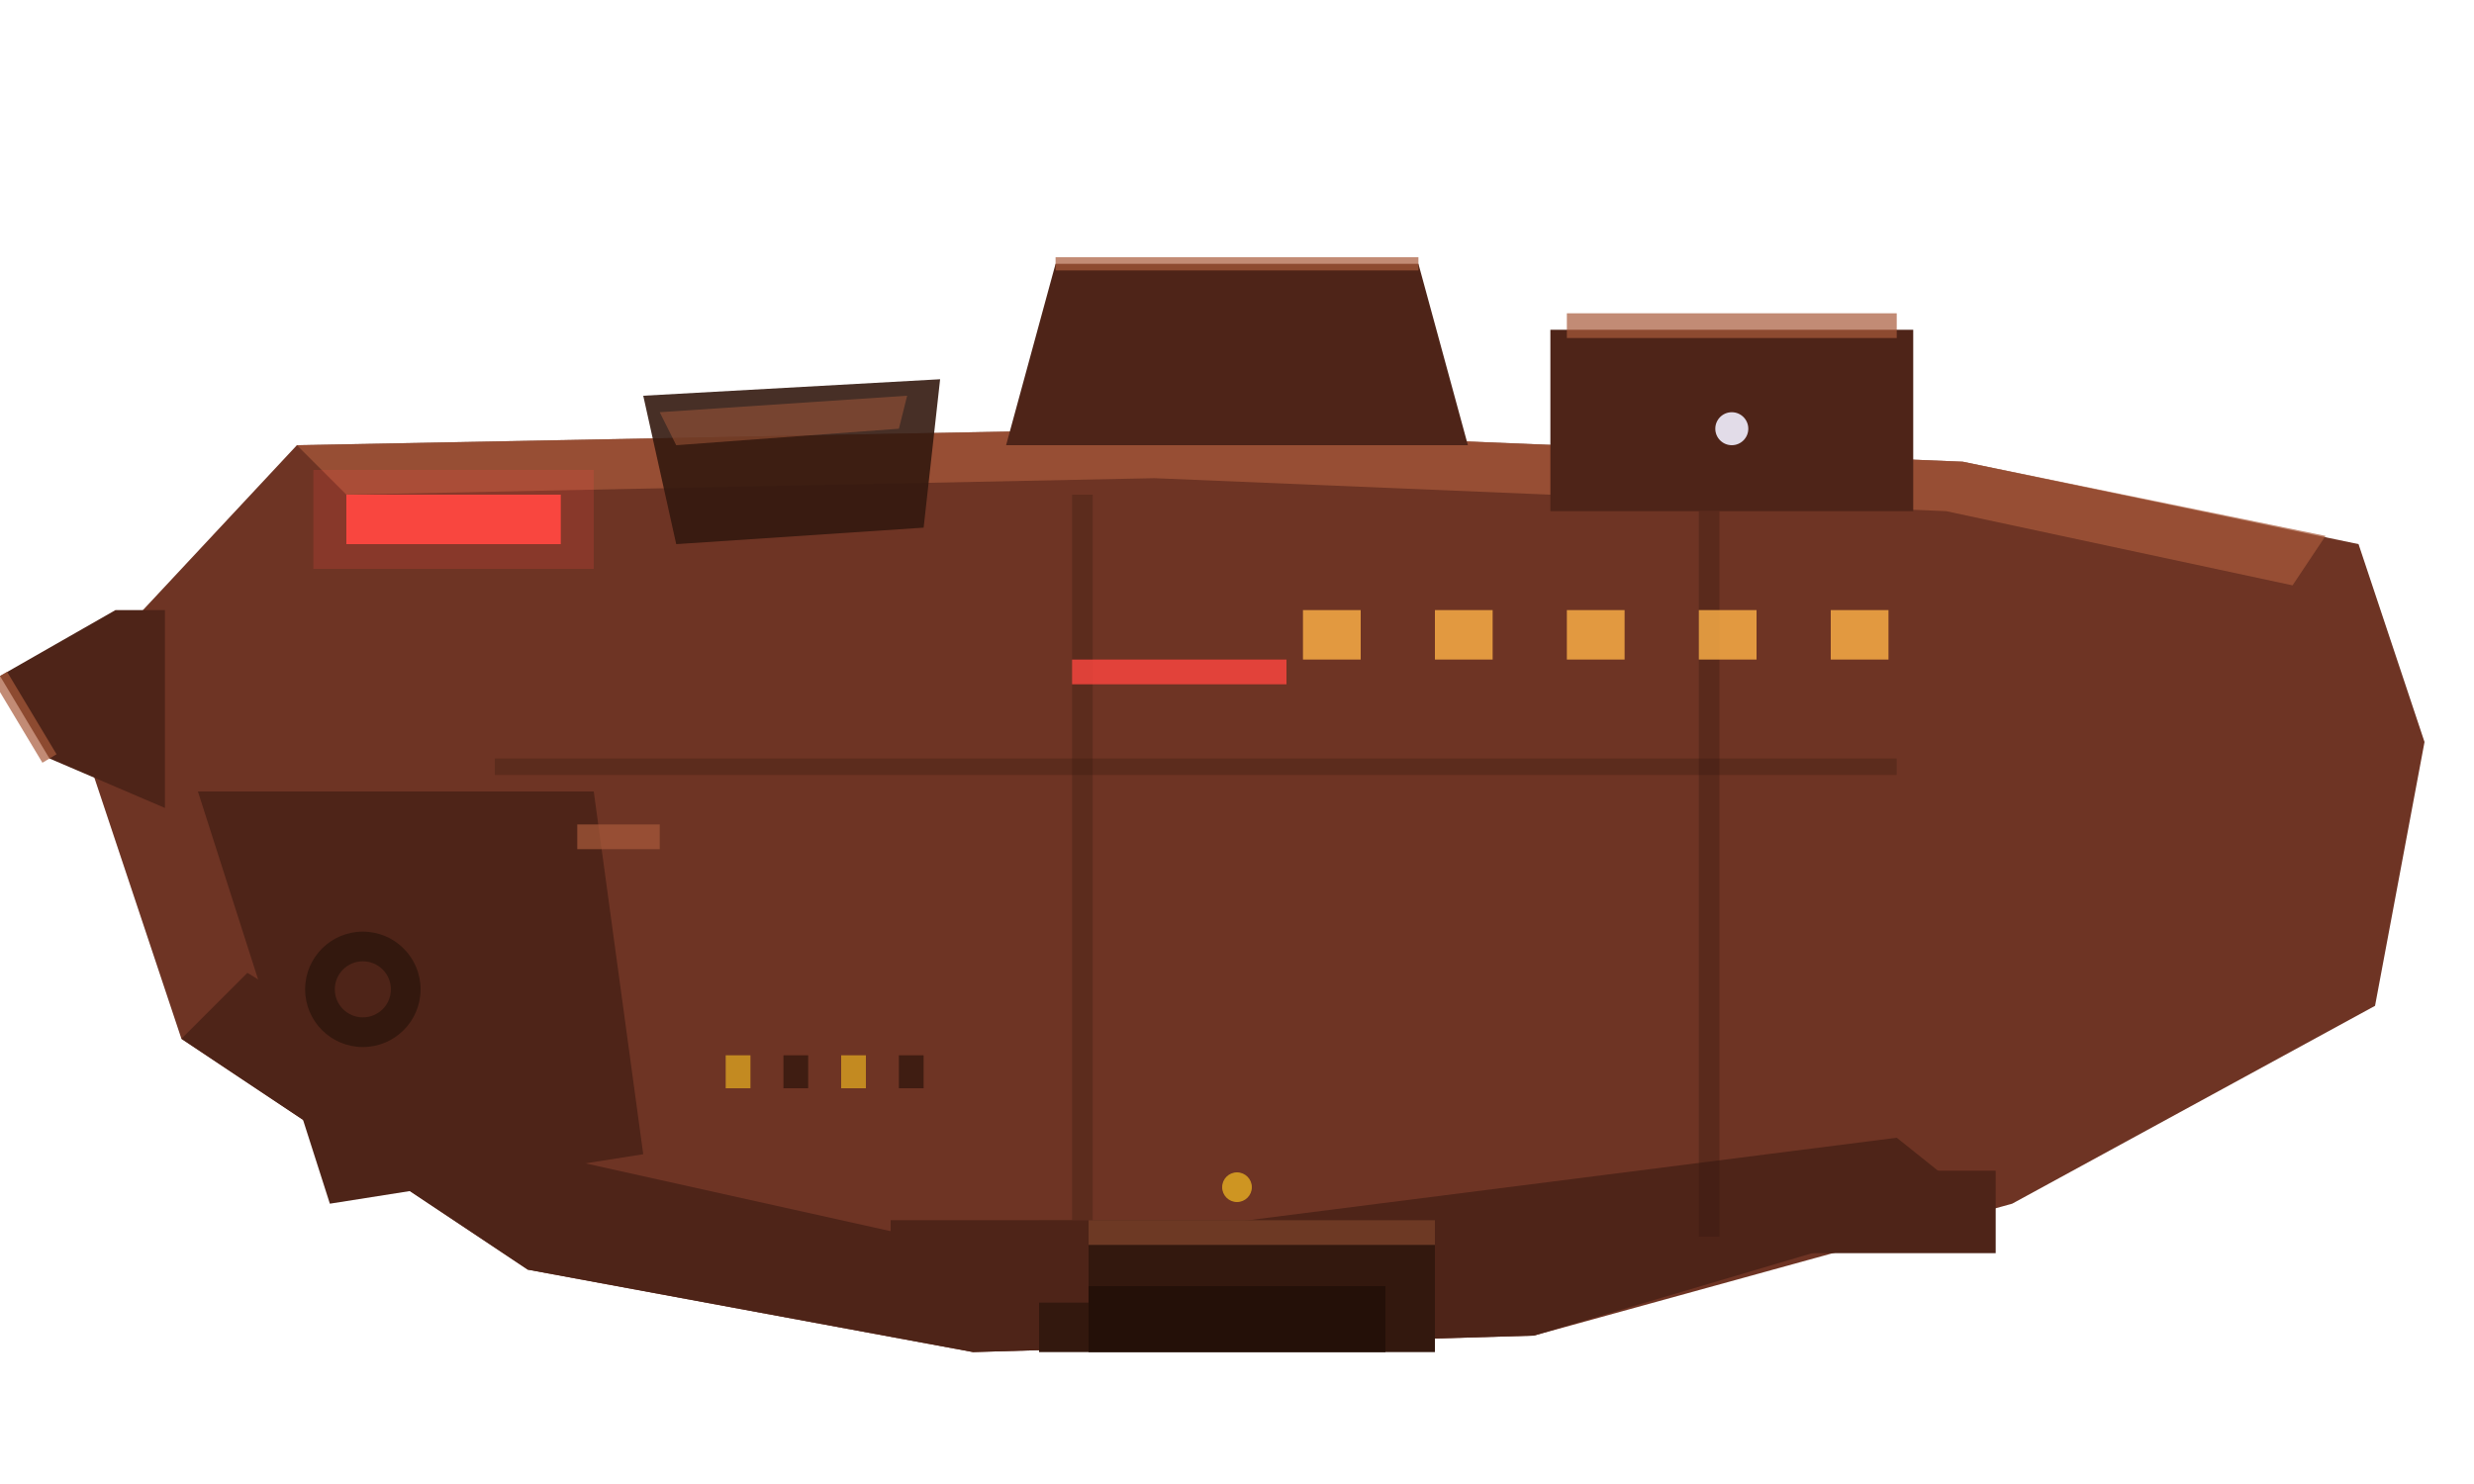
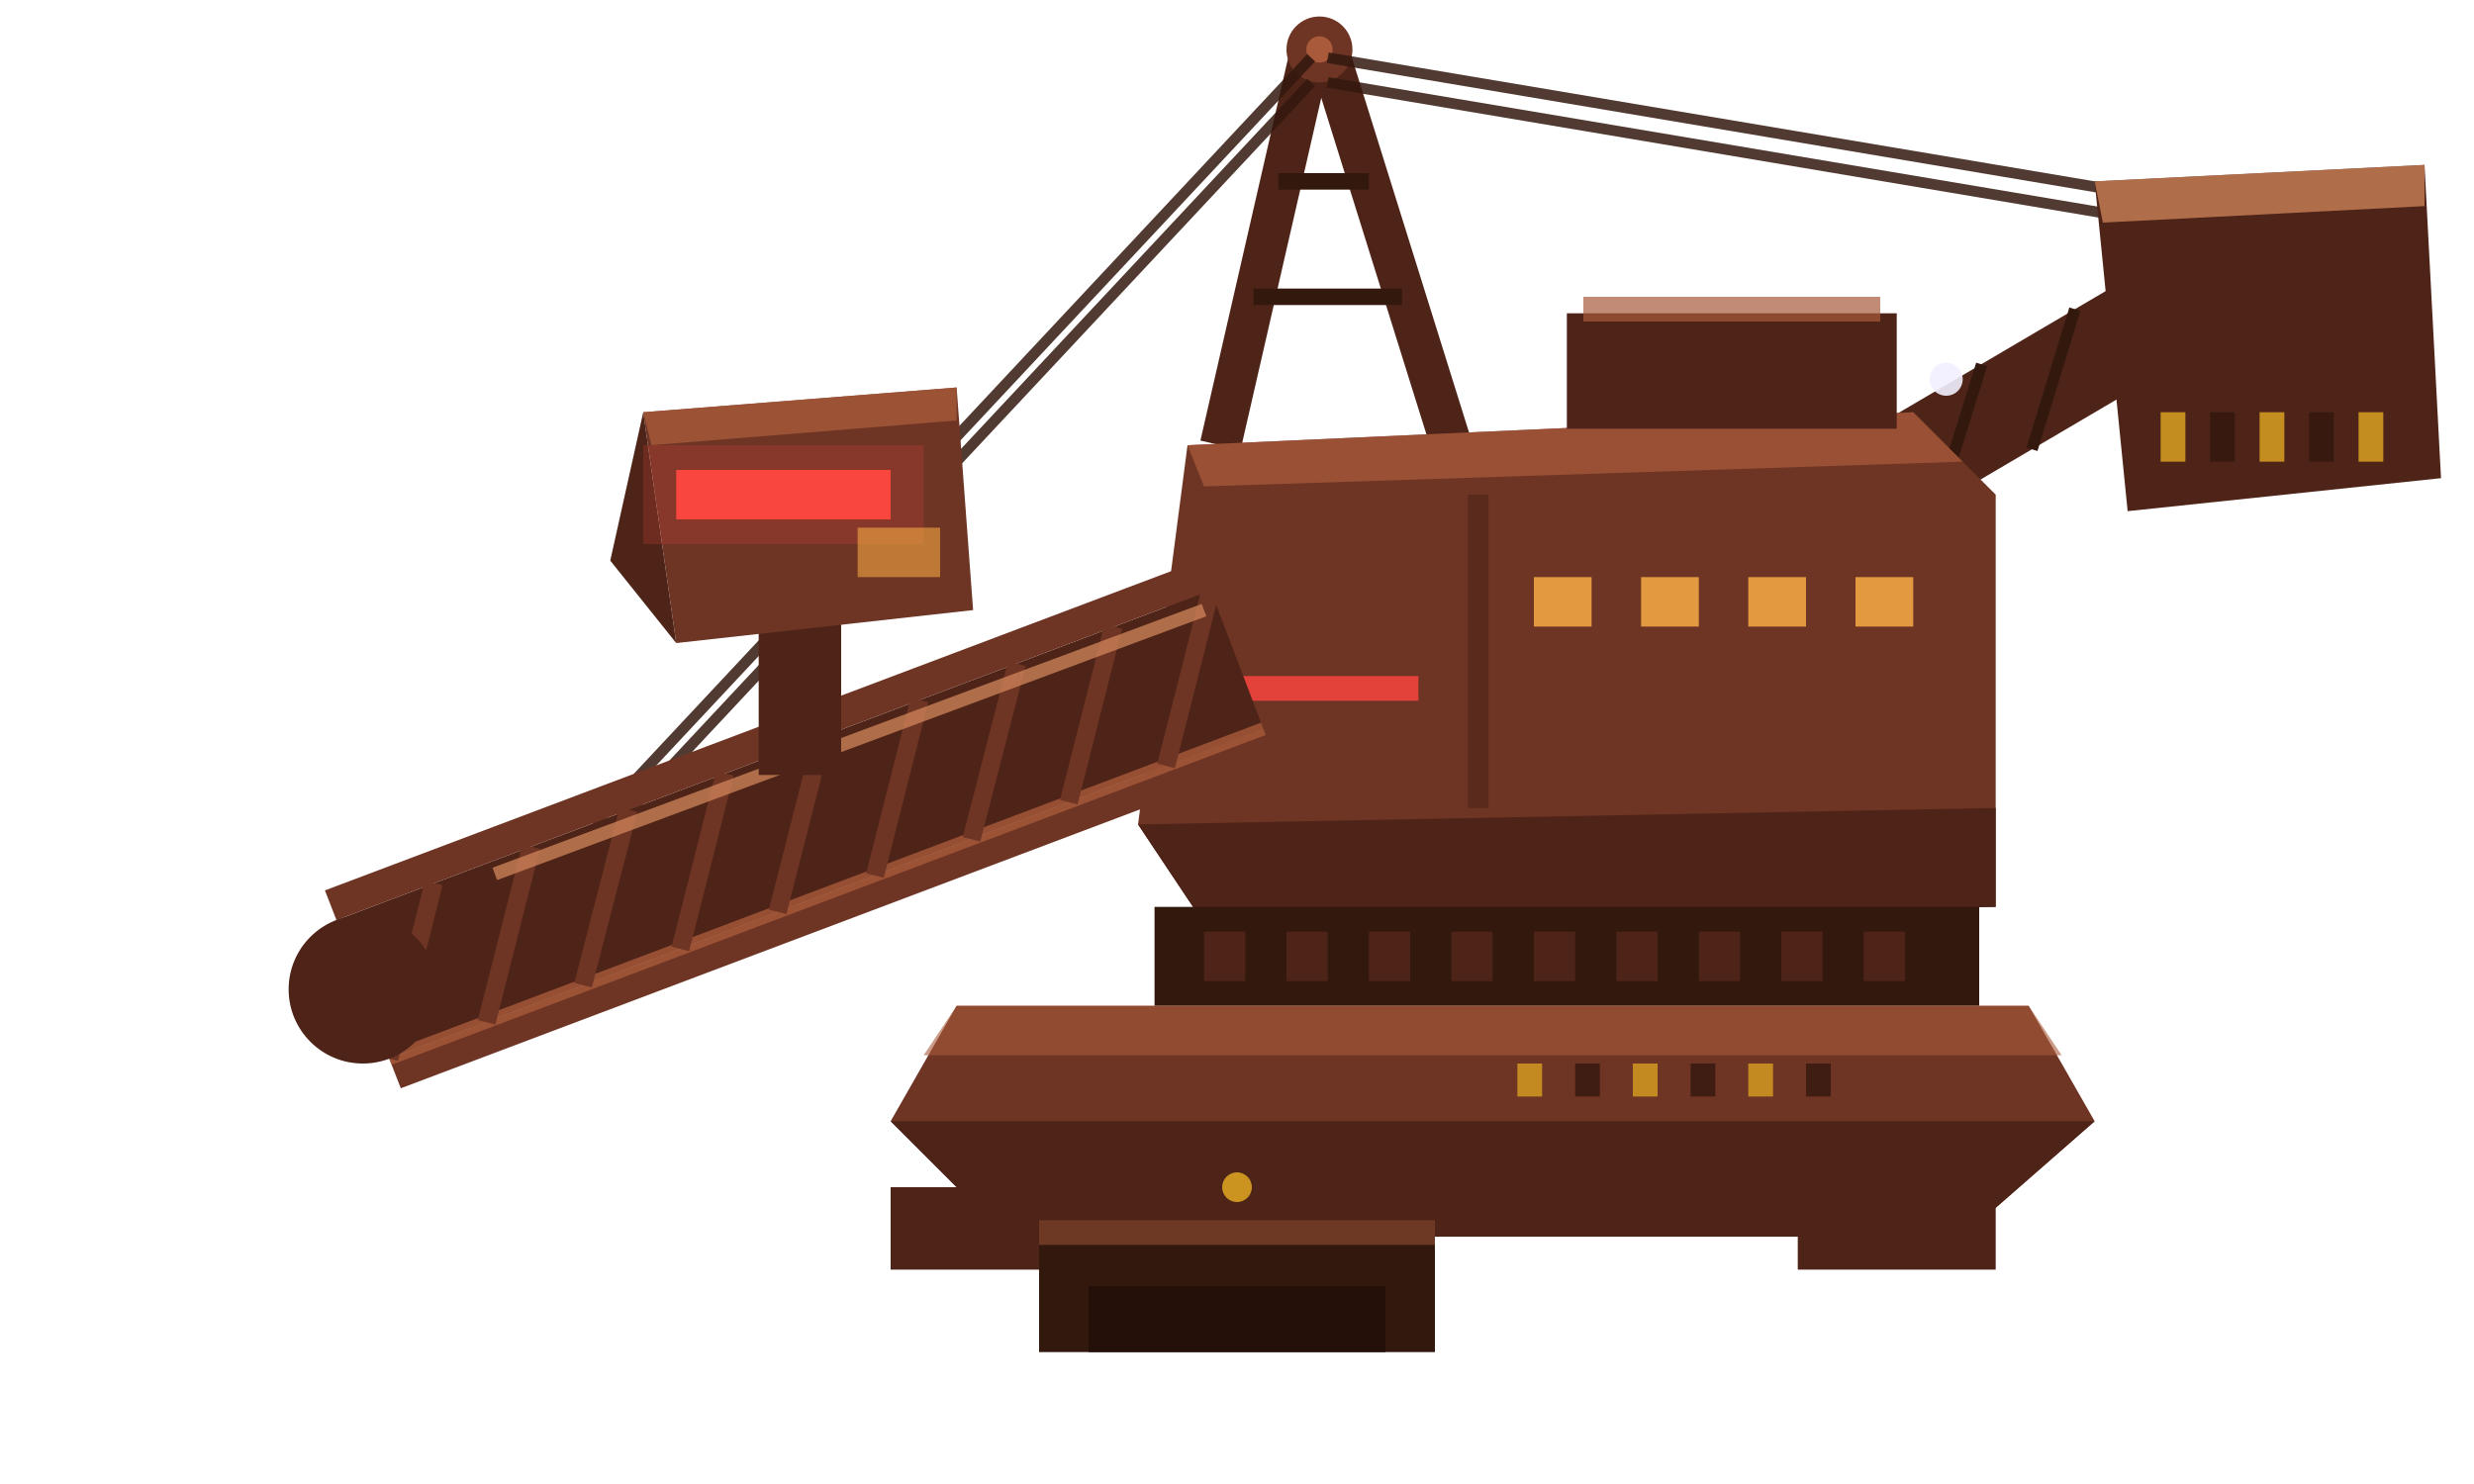
<svg xmlns="http://www.w3.org/2000/svg" viewBox="0 0 300 180" width="300" height="180">
  <defs>

</defs>
-   <polygon points="8,84 36,54 140,52 238,56 286,66 294,90 288,122 244,146 186,162 118,164 64,154 22,126" fill="#6e3424" />
-   <polygon points="36,54 140,52 238,56 282,65 278,71 236,62 140,58 42,60" fill="#a85a3a" opacity="0.7" />
-   <polygon points="22,126 64,154 118,164 186,162 240,146 230,138 120,152 66,140 30,118" fill="#4e2418" />
-   <rect x="130" y="60" width="2.5" height="96" fill="#33180e" opacity="0.3" />
-   <rect x="206" y="62" width="2.5" height="88" fill="#33180e" opacity="0.35" />
-   <rect x="60" y="92" width="170" height="2" fill="#33180e" opacity="0.3" />
-   <rect x="158" y="74" width="7" height="6" fill="#ffb347" opacity="0.8" />
-   <rect x="174" y="74" width="7" height="6" fill="#ffb347" opacity="0.8" />
-   <rect x="190" y="74" width="7" height="6" fill="#ffb347" opacity="0.8" />
-   <rect x="206" y="74" width="7" height="6" fill="#ffb347" opacity="0.8" />
-   <rect x="222" y="74" width="7" height="6" fill="#ffb347" opacity="0.8" />
-   <polygon points="24,96 72,96 78,140 40,146" fill="#4e2418" />
-   <circle cx="44" cy="120" r="7" fill="#33180e" />
-   <circle cx="44" cy="120" r="3.4" fill="#4e2418" />
-   <rect x="70" y="100" width="10" height="3" fill="#a85a3a" opacity="0.7" />
-   <rect x="188" y="40" width="44" height="22" fill="#4e2418" />
-   <rect x="190" y="38" width="40" height="3" fill="#a85a3a" opacity="0.7" />
-   <circle cx="210" cy="52" r="2" fill="#f2f0ff" opacity="0.9" />
+   <line x1="148" y1="54" x2="159" y2="6" stroke="#4e2418" stroke-width="5" />
+   <line x1="176" y1="54" x2="161" y2="6" stroke="#4e2418" stroke-width="5" />
+   <line x1="152" y1="36" x2="170" y2="36" stroke="#33180e" stroke-width="2" />
+   <line x1="155" y1="22" x2="166" y2="22" stroke="#33180e" stroke-width="2" />
+   <circle cx="160" cy="6" r="4" fill="#6e3424" />
+   <circle cx="160" cy="6" r="1.6" fill="#a85a3a" />
+   <line x1="159" y1="7" x2="72" y2="100" stroke="#33180e" stroke-width="1.3" opacity="0.85" />
+   <line x1="161" y1="7" x2="262" y2="24" stroke="#33180e" stroke-width="1.3" opacity="0.85" />
+   <line x1="159" y1="10" x2="72" y2="103" stroke="#33180e" stroke-width="1.3" opacity="0.85" />
+   <line x1="161" y1="10" x2="262" y2="27" stroke="#33180e" stroke-width="1.3" opacity="0.85" />
+   <polygon points="235,61.2 269,41.2 263,30.8 229,50.8" fill="#4e2418" />
+   <line x1="235" y1="61.2" x2="240.3" y2="44.2" stroke="#33180e" stroke-width="1.4" />
+   <line x1="246.4" y1="54.5" x2="251.6" y2="37.5" stroke="#33180e" stroke-width="1.4" />
+   <line x1="257.7" y1="47.8" x2="263" y2="30.8" stroke="#33180e" stroke-width="1.4" />
+   <polygon points="254,22 294,20 296,58 258,62" fill="#4e2418" />
+   <polygon points="254,22 294,20 294,25 255,27" fill="#d98c5e" opacity="0.7" />
+   <rect x="262" y="50" width="3" height="6" fill="#d8a021" opacity="0.85" />
+   <rect x="268" y="50" width="3" height="6" fill="#33180e" opacity="0.85" />
+   <rect x="274" y="50" width="3" height="6" fill="#d8a021" opacity="0.85" />
+   <rect x="280" y="50" width="3" height="6" fill="#33180e" opacity="0.85" />
+   <rect x="286" y="50" width="3" height="6" fill="#d8a021" opacity="0.85" />
+   <polygon points="144,54 232,50 242,60 242,110 146,112 138,100" fill="#6e3424" />
+   <polygon points="144,54 232,50 238,56 146,59" fill="#a85a3a" opacity="0.75" />
+   <polygon points="138,100 242,98 242,110 146,112" fill="#4e2418" />
+   <rect x="178" y="60" width="2.5" height="38" fill="#33180e" opacity="0.35" />
+   <rect x="186" y="70" width="7" height="6" fill="#ffb347" opacity="0.8" />
+   <rect x="199" y="70" width="7" height="6" fill="#ffb347" opacity="0.8" />
+   <rect x="212" y="70" width="7" height="6" fill="#ffb347" opacity="0.8" />
+   <rect x="225" y="70" width="7" height="6" fill="#ffb347" opacity="0.8" />
+   <rect x="150" y="82" width="22" height="3" fill="#ff4640" opacity="0.8" />
+   <rect x="190" y="38" width="40" height="14" fill="#4e2418" />
+   <rect x="192" y="36" width="36" height="3" fill="#a85a3a" opacity="0.7" />
+   <circle cx="236" cy="46" r="2" fill="#f2f0ff" opacity="0.9" />
+   <rect x="140" y="110" width="100" height="12" fill="#33180e" />
+   <rect x="146" y="113" width="5" height="6" fill="#4e2418" />
+   <rect x="156" y="113" width="5" height="6" fill="#4e2418" />
+   <rect x="166" y="113" width="5" height="6" fill="#4e2418" />
+   <rect x="176" y="113" width="5" height="6" fill="#4e2418" />
+   <rect x="186" y="113" width="5" height="6" fill="#4e2418" />
+   <rect x="196" y="113" width="5" height="6" fill="#4e2418" />
+   <rect x="206" y="113" width="5" height="6" fill="#4e2418" />
+   <rect x="216" y="113" width="5" height="6" fill="#4e2418" />
+   <rect x="226" y="113" width="5" height="6" fill="#4e2418" />
+   <polygon points="116,122 246,122 254,136 238,150 122,150 108,136" fill="#6e3424" />
+   <polygon points="116,122 246,122 250,128 112,128" fill="#a85a3a" opacity="0.6" />
+   <polygon points="108,136 254,136 238,150 122,150" fill="#4e2418" />
+   <rect x="184" y="129" width="3" height="4" fill="#d8a021" opacity="0.8" />
+   <rect x="191" y="129" width="3" height="4" fill="#33180e" opacity="0.8" />
+   <rect x="198" y="129" width="3" height="4" fill="#d8a021" opacity="0.8" />
+   <rect x="205" y="129" width="3" height="4" fill="#33180e" opacity="0.8" />
+   <rect x="212" y="129" width="3" height="4" fill="#d8a021" opacity="0.8" />
+   <rect x="219" y="129" width="3" height="4" fill="#33180e" opacity="0.8" />
+   <rect x="108" y="144" width="24" height="10" fill="#4e2418" />
+   <rect x="218" y="144" width="24" height="10" fill="#4e2418" />
  <rect x="126" y="148" width="48" height="16" fill="#33180e" />
  <rect x="126" y="148" width="48" height="3" fill="#a85a3a" opacity="0.5" />
  <rect x="132" y="156" width="36" height="8" fill="#241008" />
  <circle cx="150" cy="144" r="1.8" fill="#d8a021" opacity="0.9" />
-   <rect x="108" y="148" width="24" height="10" fill="#4e2418" />
-   <rect x="218" y="142" width="24" height="10" fill="#4e2418" />
-   <polygon points="0,82 14,74 20,74 20,98 6,92" fill="#4e2418" />
-   <line x1="0" y1="82" x2="6" y2="92" stroke="#a85a3a" stroke-width="2" opacity="0.7" />
-   <rect x="38" y="57" width="34" height="12" fill="#ff4640" opacity="0.18" />
-   <rect x="42" y="60" width="26" height="6" fill="#ff4640" opacity="0.95" />
-   <polygon points="78,48 114,46 112,64 82,66" fill="#33180e" opacity="0.9" />
-   <polygon points="80,50 110,48 109,52 82,54" fill="#a85a3a" opacity="0.5" />
-   <polygon points="122,54 178,54 172,32 128,32" fill="#4e2418" />
-   <line x1="128" y1="32" x2="172" y2="32" stroke="#a85a3a" stroke-width="1.6" opacity="0.7" />
-   <rect x="130" y="80" width="26" height="3" fill="#ff4640" opacity="0.8" />
-   <rect x="88" y="128" width="3" height="4" fill="#d8a021" opacity="0.8" />
-   <rect x="95" y="128" width="3" height="4" fill="#33180e" opacity="0.8" />
-   <rect x="102" y="128" width="3" height="4" fill="#d8a021" opacity="0.8" />
-   <rect x="109" y="128" width="3" height="4" fill="#33180e" opacity="0.8" />
+   <polygon points="47.2,128.4 153.2,88.4 146.8,71.6 40.8,111.6" fill="#4e2418" />
+   <polygon points="47.2,128.4 153.2,88.4 154.6,92 48.6,132" fill="#6e3424" />
+   <polygon points="40.8,111.6 146.8,71.6 145.4,68 39.4,108" fill="#6e3424" />
+   <line x1="47.2" y1="128.4" x2="153.2" y2="88.4" stroke="#a85a3a" stroke-width="1.6" opacity="0.8" />
+   <line x1="47.2" y1="128.4" x2="52.6" y2="107.1" stroke="#6e3424" stroke-width="2.2" />
+   <line x1="59" y1="124" x2="64.4" y2="102.7" stroke="#6e3424" stroke-width="2.2" />
+   <line x1="70.7" y1="119.5" x2="76.2" y2="98.2" stroke="#6e3424" stroke-width="2.2" />
+   <line x1="82.5" y1="115.1" x2="87.9" y2="93.8" stroke="#6e3424" stroke-width="2.2" />
+   <line x1="94.3" y1="110.6" x2="99.7" y2="89.4" stroke="#6e3424" stroke-width="2.2" />
+   <line x1="106.1" y1="106.2" x2="111.5" y2="84.9" stroke="#6e3424" stroke-width="2.2" />
+   <line x1="117.8" y1="101.8" x2="123.3" y2="80.5" stroke="#6e3424" stroke-width="2.2" />
+   <line x1="129.6" y1="97.3" x2="135" y2="76" stroke="#6e3424" stroke-width="2.2" />
+   <line x1="141.4" y1="92.9" x2="146.8" y2="71.6" stroke="#6e3424" stroke-width="2.2" />
+   <line x1="60" y1="106" x2="146" y2="74" stroke="#d98c5e" stroke-width="1.6" opacity="0.7" />
+   <circle cx="44" cy="120" r="9" fill="#4e2418" />
+   <rect x="92" y="72" width="10" height="22" fill="#4e2418" />
+   <polygon points="78,50 116,47 118,74 82,78" fill="#6e3424" />
+   <polygon points="78,50 116,47 116,51 79,54" fill="#a85a3a" opacity="0.8" />
+   <polygon points="78,50 82,78 74,68" fill="#4e2418" />
+   <rect x="78" y="54" width="34" height="12" fill="#ff4640" opacity="0.18" />
+   <rect x="82" y="57" width="26" height="6" fill="#ff4640" opacity="0.95" />
+   <rect x="104" y="64" width="10" height="6" fill="#ffb347" opacity="0.55" />
</svg>
